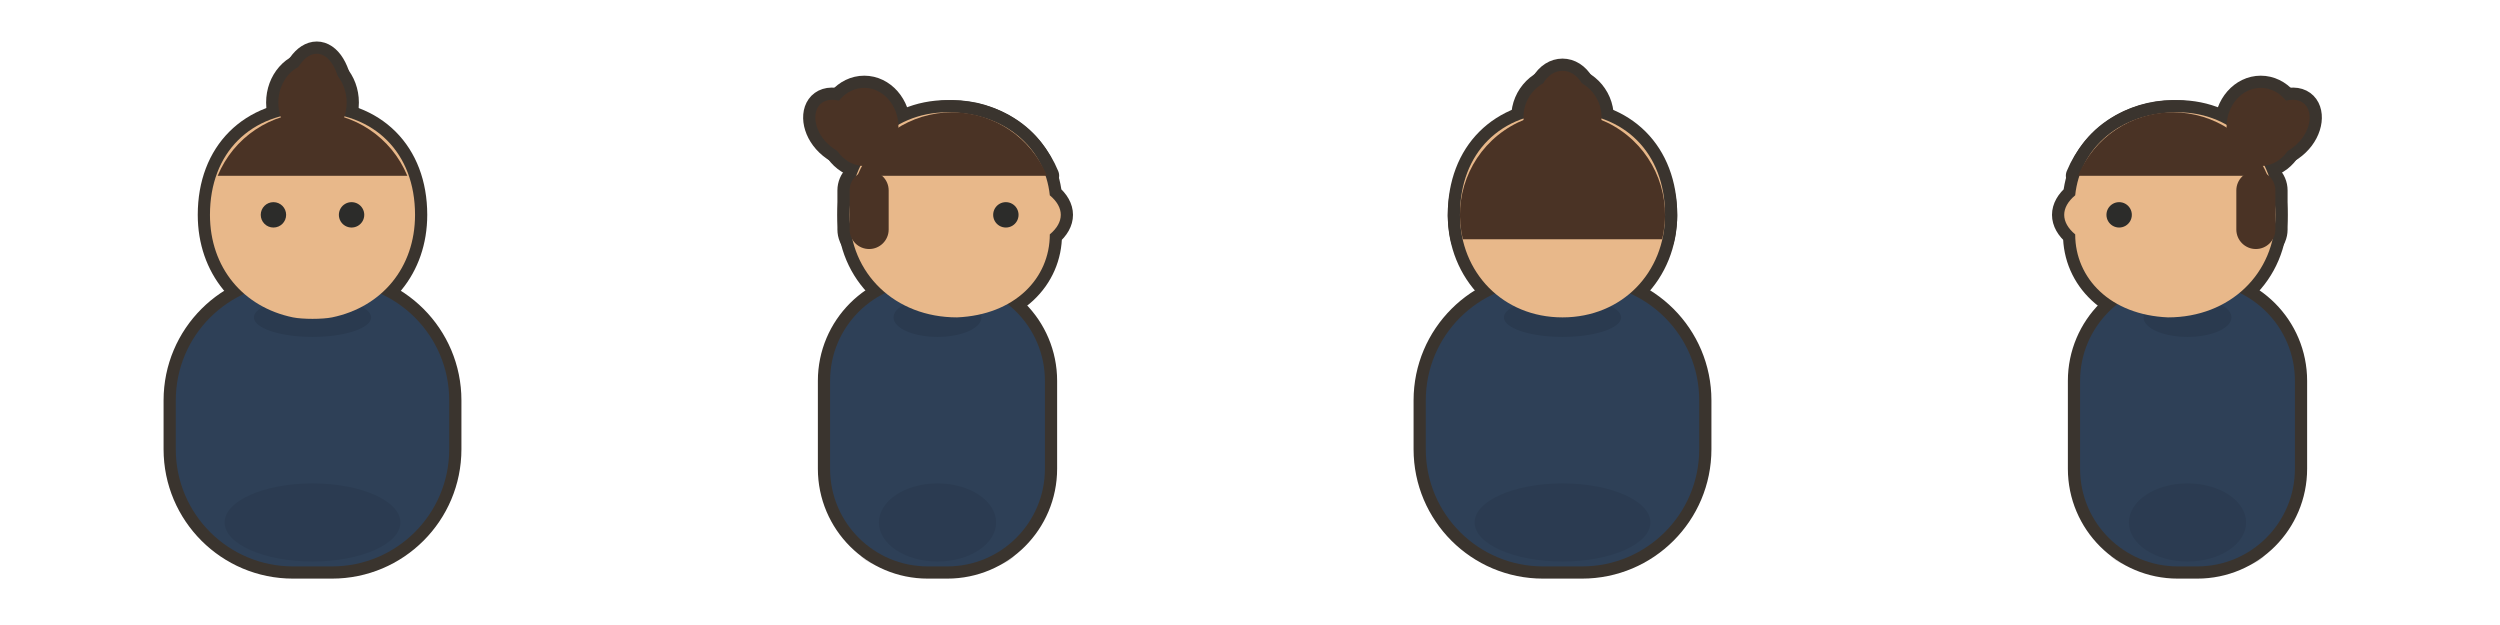
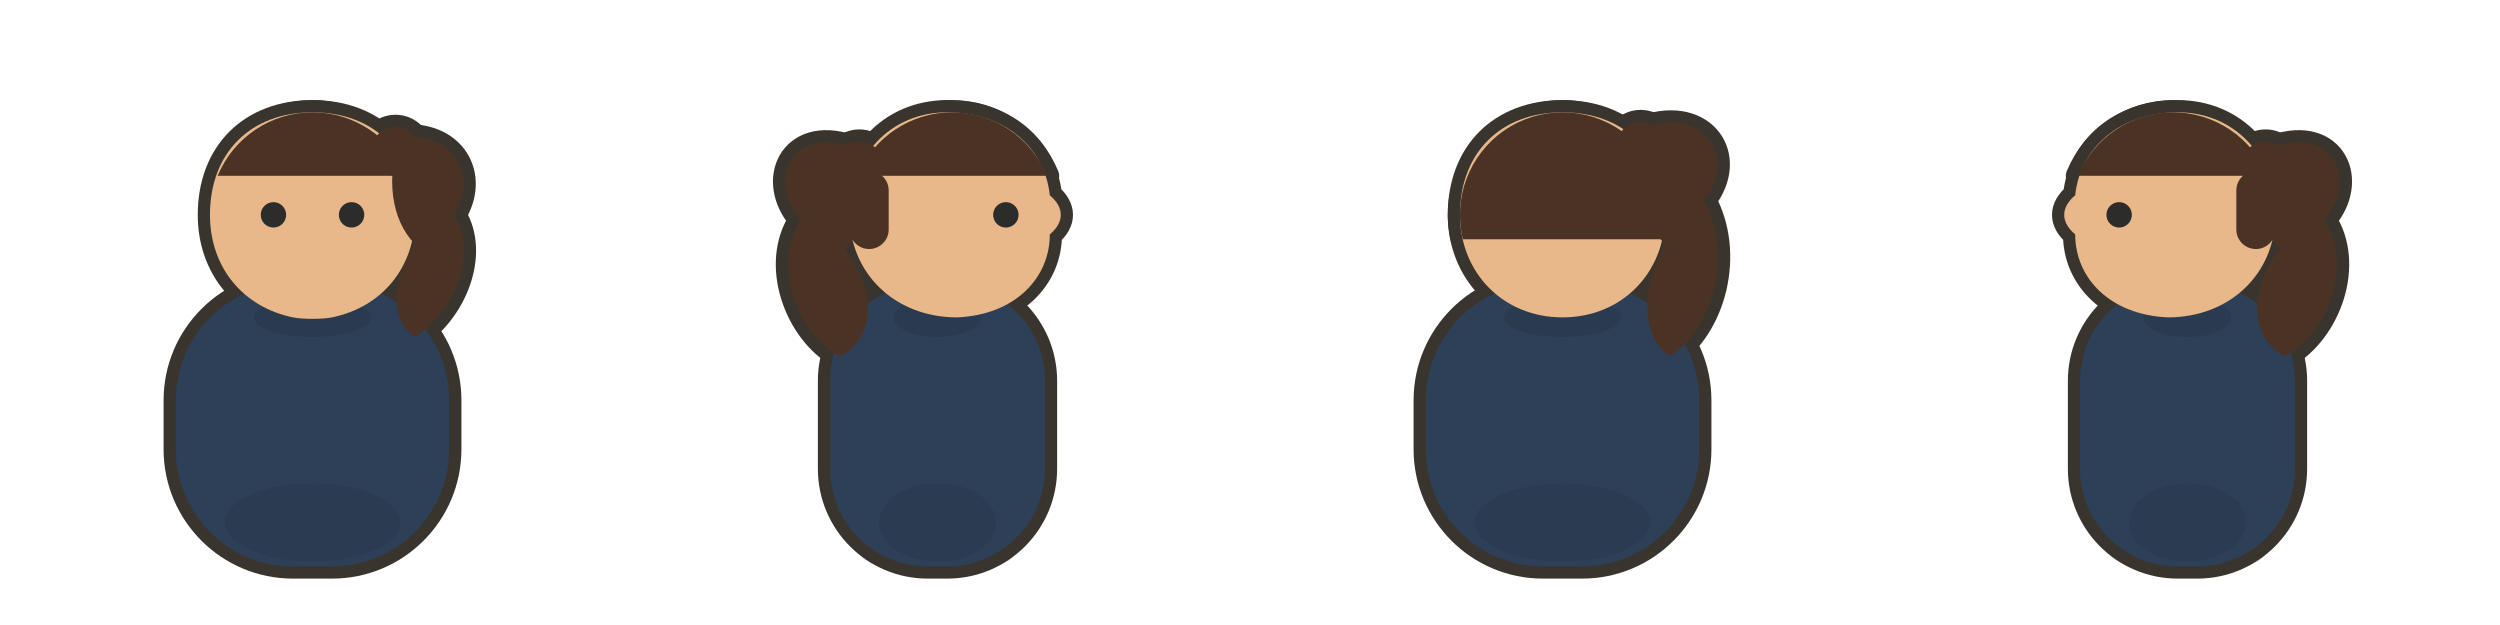
<svg xmlns="http://www.w3.org/2000/svg" viewBox="0 0 512 128" width="512" height="128">
  <g transform="translate(0 0)">
    <path d="M 48 113 a 16 4.5 0 1 0 32 0 a 16 4.5 0 1 0 -32 0 Z" fill="#000000" opacity="0.12" />
    <g transform="translate(64 0) scale(1 1) translate(-64 0)">
      <g transform="translate(64 87)">
        <path d="M -4 -29 h 8 a 24 24 0 0 1 24 24 v 10 a 24 24 0 0 1 -24 24 h -8 a 24 24 0 0 1 -24 -24 v -10 a 24 24 0 0 1 24 -24 Z" fill="#3A342E" stroke="#3A342E" stroke-width="5" stroke-linejoin="round" stroke-linecap="round" />
      </g>
    </g>
    <g transform="translate(64 58) scale(1) translate(-64 -58)">
      <g transform="translate(64 44)">
        <path d="M0-21C12.7-21 21-12.7 21 0 21 10.8 14.2 18.9 4 21 2 21.4-2 21.4-4 21-14.2 18.9-21 10.8-21 0-21-12.7-12.7-21 0-21Z" fill="#3A342E" stroke="#3A342E" stroke-width="5" stroke-linejoin="round" stroke-linecap="round" />
      </g>
      <g transform="translate(64 44)">
        <path d="M -19.416 -8 A 21 21 0 0 1 19.416 -8 Z" fill="#3A342E" stroke="#3A342E" stroke-width="5" stroke-linejoin="round" stroke-linecap="round" />
-         <path d="M -7 -23 a 7 8 0 1 0 14 0 a 7 8 0 1 0 -14 0 Z" fill="#3A342E" stroke="#3A342E" stroke-width="5" stroke-linejoin="round" stroke-linecap="round" />
-         <path d="M -5 -24 C -3 -36 5 -36 6 -24 Z" fill="#3A342E" stroke="#3A342E" stroke-width="5" stroke-linejoin="round" stroke-linecap="round" />
+         <path d="M 12 -13 a 5 5 0 1 0 10 0 a 5 5 0 1 0 -10 0 Z" fill="#3A342E" stroke="#3A342E" stroke-width="5" stroke-linejoin="round" stroke-linecap="round" />
+         <path d="M 18 -16 C 29 -17 34 -8 29 0 C 34 8 29 20 21 25 C 15 21 17 12 21 6 C 16 1 15 -8 18 -16 Z" fill="#3A342E" stroke="#3A342E" stroke-width="5" stroke-linejoin="round" stroke-linecap="round" />
      </g>
    </g>
    <g transform="translate(64 0) scale(1 1) translate(-64 0)">
      <g transform="translate(64 87)">
        <path d="M -4 -29 h 8 a 24 24 0 0 1 24 24 v 10 a 24 24 0 0 1 -24 24 h -8 a 24 24 0 0 1 -24 -24 v -10 a 24 24 0 0 1 24 -24 Z" fill="#2E4057" />
        <path d="M -18 20 a 18 8 0 1 0 36 0 a 18 8 0 1 0 -36 0 Z" fill="#00000012" />
      </g>
      <g transform="translate(64 87)">
        <path d="M -8 -29 A 8 7 0 0 0 8 -29 Z" fill="#E8B88A" />
      </g>
      <g transform="translate(64 87)">
        <path d="M -12 -22 a 12 4 0 1 0 24 0 a 12 4 0 1 0 -24 0 Z" fill="#00000018" />
      </g>
    </g>
    <g transform="translate(64 58) scale(1) translate(-64 -58)">
      <g transform="translate(64 44)">
        <path d="M0-21C12.7-21 21-12.7 21 0 21 10.8 14.2 18.9 4 21 2 21.4-2 21.4-4 21-14.2 18.9-21 10.8-21 0-21-12.7-12.7-21 0-21Z" fill="#E8B88A" />
        <path d="M-10.6 0C-10.6 1.436-9.436 2.6-8 2.6-6.564 2.6-5.4 1.436-5.4 0-5.4-1.436-6.564-2.6-8-2.6-9.436-2.6-10.6-1.436-10.6 0Z" fill="#2C2C2A" />
        <path d="M5.4 0C5.4 0.929 5.896 1.787 6.7 2.252 7.504 2.716 8.496 2.716 9.3 2.252 10.104 1.787 10.6 0.929 10.6 0 10.6-0.929 10.104-1.787 9.3-2.252 8.496-2.716 7.504-2.716 6.7-2.252 5.896-1.787 5.4-0.929 5.4 0Z" fill="#2C2C2A" />
      </g>
      <g transform="translate(64 44)">
        <path d="M -19.416 -8 A 21 21 0 0 1 19.416 -8 Z" fill="#4A3325" />
-         <path d="M -7 -23 a 7 8 0 1 0 14 0 a 7 8 0 1 0 -14 0 Z" fill="#4A3325" />
-         <path d="M -5 -24 C -3 -36 5 -36 6 -24 Z" fill="#4A3325" />
+         <path d="M 12 -13 a 5 5 0 1 0 10 0 a 5 5 0 1 0 -10 0 Z" fill="#4A3325" />
+         <path d="M 18 -16 C 29 -17 34 -8 29 0 C 34 8 29 20 21 25 C 15 21 17 12 21 6 C 16 1 15 -8 18 -16 Z" fill="#4A3325" />
      </g>
    </g>
  </g>
  <g transform="translate(128 0)">
    <path d="M 48 113 a 16 4.5 0 1 0 32 0 a 16 4.5 0 1 0 -32 0 Z" fill="#000000" opacity="0.12" />
    <g transform="translate(64 0) scale(1 1) translate(-64 0)">
      <g transform="translate(64 87)">
        <path d="M -2 -29 h 4 a 20 20 0 0 1 20 20 v 18 a 20 20 0 0 1 -20 20 h -4 a 20 20 0 0 1 -20 -20 v -18 a 20 20 0 0 1 20 -20 Z" fill="#3A342E" stroke="#3A342E" stroke-width="5" stroke-linejoin="round" stroke-linecap="round" />
      </g>
    </g>
    <g transform="translate(64 58) scale(1) translate(-64 -58)">
      <g transform="translate(67 44)">
        <path d="M-1-21C10.8-21 19-13.7 20-4 23-1.5 23 1.5 20 4 20 13 12.8 20.5 1 21-11.7 21-21 12-21 0-21-12-12.7-21-1-21Z" fill="#3A342E" stroke="#3A342E" stroke-width="5" stroke-linejoin="round" stroke-linecap="round" />
      </g>
      <g transform="translate(67 44)">
        <path d="M -19.416 -8 A 21 21 0 0 1 19.416 -8 Z" fill="#3A342E" stroke="#3A342E" stroke-width="5" stroke-linejoin="round" stroke-linecap="round" />
        <path d="M -17 -9 h 0 a 4 4 0 0 1 4 4 v 8 a 4 4 0 0 1 -4 4 h 0 a 4 4 0 0 1 -4 -4 v -8 a 4 4 0 0 1 4 -4 Z" fill="#3A342E" stroke="#3A342E" stroke-width="5" stroke-linejoin="round" stroke-linecap="round" />
-         <path d="M -25 -18 a 7 8 0 1 0 14 0 a 7 8 0 1 0 -14 0 Z" fill="#3A342E" stroke="#3A342E" stroke-width="5" stroke-linejoin="round" stroke-linecap="round" />
-         <path d="M -20 -22 C -30 -28 -31 -15 -21 -12 Z" fill="#3A342E" stroke="#3A342E" stroke-width="5" stroke-linejoin="round" stroke-linecap="round" />
+         <path d="M -24 -10 a 5 5 0 1 0 10 0 a 5 5 0 1 0 -10 0 Z" fill="#3A342E" stroke="#3A342E" stroke-width="5" stroke-linejoin="round" stroke-linecap="round" />
+         <path d="M -21 -14 C -33 -18 -38 -7 -31 1 C -37 10 -32 24 -23 29 C -15 25 -16 14 -22 7 C -16 1 -16 -8 -21 -14 Z" fill="#3A342E" stroke="#3A342E" stroke-width="5" stroke-linejoin="round" stroke-linecap="round" />
      </g>
    </g>
    <g transform="translate(64 0) scale(1 1) translate(-64 0)">
      <g transform="translate(64 87)">
        <path d="M -2 -29 h 4 a 20 20 0 0 1 20 20 v 18 a 20 20 0 0 1 -20 20 h -4 a 20 20 0 0 1 -20 -20 v -18 a 20 20 0 0 1 20 -20 Z" fill="#2E4057" />
        <path d="M -12 20 a 12 8 0 1 0 24 0 a 12 8 0 1 0 -24 0 Z" fill="#00000012" />
      </g>
      <g transform="translate(64 87)">
        <path d="M -9 -22 a 9 4 0 1 0 18 0 a 9 4 0 1 0 -18 0 Z" fill="#00000018" />
      </g>
    </g>
    <g transform="translate(64 58) scale(1) translate(-64 -58)">
      <g transform="translate(67 44)">
        <path d="M-1-21C10.8-21 19-13.7 20-4 23-1.5 23 1.5 20 4 20 13 12.8 20.5 1 21-11.7 21-21 12-21 0-21-12-12.7-21-1-21Z" fill="#E8B88A" />
        <path d="M8.4 0C8.4 0.929 8.896 1.787 9.7 2.252 10.504 2.716 11.496 2.716 12.3 2.252 13.104 1.787 13.6 0.929 13.6 0 13.6-0.929 13.104-1.787 12.3-2.252 11.496-2.716 10.504-2.716 9.7-2.252 8.896-1.787 8.4-0.929 8.4 0Z" fill="#2C2C2A" />
      </g>
      <g transform="translate(67 44)">
        <path d="M -19.416 -8 A 21 21 0 0 1 19.416 -8 Z" fill="#4A3325" />
        <path d="M -17 -9 h 0 a 4 4 0 0 1 4 4 v 8 a 4 4 0 0 1 -4 4 h 0 a 4 4 0 0 1 -4 -4 v -8 a 4 4 0 0 1 4 -4 Z" fill="#4A3325" />
-         <path d="M -25 -18 a 7 8 0 1 0 14 0 a 7 8 0 1 0 -14 0 Z" fill="#4A3325" />
-         <path d="M -20 -22 C -30 -28 -31 -15 -21 -12 Z" fill="#4A3325" />
+         <path d="M -24 -10 a 5 5 0 1 0 10 0 a 5 5 0 1 0 -10 0 Z" fill="#4A3325" />
+         <path d="M -21 -14 C -33 -18 -38 -7 -31 1 C -37 10 -32 24 -23 29 C -15 25 -16 14 -22 7 C -16 1 -16 -8 -21 -14 Z" fill="#4A3325" />
      </g>
    </g>
  </g>
  <g transform="translate(256 0)">
    <path d="M 48 113 a 16 4.5 0 1 0 32 0 a 16 4.5 0 1 0 -32 0 Z" fill="#000000" opacity="0.12" />
    <g transform="translate(64 0) scale(1 1) translate(-64 0)">
      <g transform="translate(64 87)">
        <path d="M -4 -29 h 8 a 24 24 0 0 1 24 24 v 10 a 24 24 0 0 1 -24 24 h -8 a 24 24 0 0 1 -24 -24 v -10 a 24 24 0 0 1 24 -24 Z" fill="#3A342E" stroke="#3A342E" stroke-width="5" stroke-linejoin="round" stroke-linecap="round" />
      </g>
    </g>
    <g transform="translate(64 58) scale(1) translate(-64 -58)">
      <g transform="translate(64 44)">
        <path d="M0-21C12.7-21 21-12.7 21 0 21 11.8 12.2 21 0 21-12.2 21-21 11.8-21 0-21-12.7-12.7-21 0-21Z" fill="#3A342E" stroke="#3A342E" stroke-width="5" stroke-linejoin="round" stroke-linecap="round" />
      </g>
      <g transform="translate(64 44)">
        <path d="M -20.396 5 A 21 21 0 1 1 20.396 5 Z" fill="#3A342E" stroke="#3A342E" stroke-width="5" stroke-linejoin="round" stroke-linecap="round" />
-         <path d="M -8 -20 a 8 8 0 1 0 16 0 a 8 8 0 1 0 -16 0 Z" fill="#3A342E" stroke="#3A342E" stroke-width="5" stroke-linejoin="round" stroke-linecap="round" />
-         <path d="M -5 -19 C -7 -33 7 -33 5 -19 Z" fill="#3A342E" stroke="#3A342E" stroke-width="5" stroke-linejoin="round" stroke-linecap="round" />
+         <path d="M 11 -14 a 5 5 0 1 0 10 0 a 5 5 0 1 0 -10 0 Z" fill="#3A342E" stroke="#3A342E" stroke-width="5" stroke-linejoin="round" stroke-linecap="round" />
+         <path d="M 17 -18 C 29 -22 36 -12 29 -3 C 35 8 31 23 22 29 C 15 24 17 13 21 6 C 15 0 14 -10 17 -18 Z" fill="#3A342E" stroke="#3A342E" stroke-width="5" stroke-linejoin="round" stroke-linecap="round" />
      </g>
    </g>
    <g transform="translate(64 0) scale(1 1) translate(-64 0)">
      <g transform="translate(64 87)">
        <path d="M -4 -29 h 8 a 24 24 0 0 1 24 24 v 10 a 24 24 0 0 1 -24 24 h -8 a 24 24 0 0 1 -24 -24 v -10 a 24 24 0 0 1 24 -24 Z" fill="#2E4057" />
        <path d="M -18 20 a 18 8 0 1 0 36 0 a 18 8 0 1 0 -36 0 Z" fill="#00000012" />
      </g>
      <g transform="translate(64 87)">
        <path d="M -12 -22 a 12 4 0 1 0 24 0 a 12 4 0 1 0 -24 0 Z" fill="#00000018" />
      </g>
    </g>
    <g transform="translate(64 58) scale(1) translate(-64 -58)">
      <g transform="translate(64 44)">
        <path d="M0-21C12.7-21 21-12.7 21 0 21 11.8 12.2 21 0 21-12.2 21-21 11.8-21 0-21-12.7-12.7-21 0-21Z" fill="#E8B88A" />
      </g>
      <g transform="translate(64 44)">
        <path d="M -20.396 5 A 21 21 0 1 1 20.396 5 Z" fill="#4A3325" />
-         <path d="M -8 -20 a 8 8 0 1 0 16 0 a 8 8 0 1 0 -16 0 Z" fill="#4A3325" />
-         <path d="M -5 -19 C -7 -33 7 -33 5 -19 Z" fill="#4A3325" />
+         <path d="M 11 -14 a 5 5 0 1 0 10 0 a 5 5 0 1 0 -10 0 Z" fill="#4A3325" />
+         <path d="M 17 -18 C 29 -22 36 -12 29 -3 C 35 8 31 23 22 29 C 15 24 17 13 21 6 C 15 0 14 -10 17 -18 Z" fill="#4A3325" />
      </g>
    </g>
  </g>
  <g transform="translate(384 0)">
    <path d="M 48 113 a 16 4.5 0 1 0 32 0 a 16 4.5 0 1 0 -32 0 Z" fill="#000000" opacity="0.12" />
    <g transform="translate(128 0) scale(-1 1)">
      <g transform="translate(64 0) scale(1 1) translate(-64 0)">
        <g transform="translate(64 87)">
          <path d="M -2 -29 h 4 a 20 20 0 0 1 20 20 v 18 a 20 20 0 0 1 -20 20 h -4 a 20 20 0 0 1 -20 -20 v -18 a 20 20 0 0 1 20 -20 Z" fill="#3A342E" stroke="#3A342E" stroke-width="5" stroke-linejoin="round" stroke-linecap="round" />
        </g>
      </g>
      <g transform="translate(64 58) scale(1) translate(-64 -58)">
        <g transform="translate(67 44)">
          <path d="M-1-21C10.8-21 19-13.7 20-4 23-1.5 23 1.5 20 4 20 13 12.8 20.5 1 21-11.7 21-21 12-21 0-21-12-12.7-21-1-21Z" fill="#3A342E" stroke="#3A342E" stroke-width="5" stroke-linejoin="round" stroke-linecap="round" />
        </g>
        <g transform="translate(67 44)">
          <path d="M -19.416 -8 A 21 21 0 0 1 19.416 -8 Z" fill="#3A342E" stroke="#3A342E" stroke-width="5" stroke-linejoin="round" stroke-linecap="round" />
          <path d="M -17 -9 h 0 a 4 4 0 0 1 4 4 v 8 a 4 4 0 0 1 -4 4 h 0 a 4 4 0 0 1 -4 -4 v -8 a 4 4 0 0 1 4 -4 Z" fill="#3A342E" stroke="#3A342E" stroke-width="5" stroke-linejoin="round" stroke-linecap="round" />
-           <path d="M -25 -18 a 7 8 0 1 0 14 0 a 7 8 0 1 0 -14 0 Z" fill="#3A342E" stroke="#3A342E" stroke-width="5" stroke-linejoin="round" stroke-linecap="round" />
-           <path d="M -20 -22 C -30 -28 -31 -15 -21 -12 Z" fill="#3A342E" stroke="#3A342E" stroke-width="5" stroke-linejoin="round" stroke-linecap="round" />
+           <path d="M -24 -10 a 5 5 0 1 0 10 0 a 5 5 0 1 0 -10 0 Z" fill="#3A342E" stroke="#3A342E" stroke-width="5" stroke-linejoin="round" stroke-linecap="round" />
+           <path d="M -21 -14 C -33 -18 -38 -7 -31 1 C -37 10 -32 24 -23 29 C -15 25 -16 14 -22 7 C -16 1 -16 -8 -21 -14 Z" fill="#3A342E" stroke="#3A342E" stroke-width="5" stroke-linejoin="round" stroke-linecap="round" />
        </g>
      </g>
      <g transform="translate(64 0) scale(1 1) translate(-64 0)">
        <g transform="translate(64 87)">
          <path d="M -2 -29 h 4 a 20 20 0 0 1 20 20 v 18 a 20 20 0 0 1 -20 20 h -4 a 20 20 0 0 1 -20 -20 v -18 a 20 20 0 0 1 20 -20 Z" fill="#2E4057" />
          <path d="M -12 20 a 12 8 0 1 0 24 0 a 12 8 0 1 0 -24 0 Z" fill="#00000012" />
        </g>
        <g transform="translate(64 87)">
          <path d="M -9 -22 a 9 4 0 1 0 18 0 a 9 4 0 1 0 -18 0 Z" fill="#00000018" />
        </g>
      </g>
      <g transform="translate(64 58) scale(1) translate(-64 -58)">
        <g transform="translate(67 44)">
          <path d="M-1-21C10.8-21 19-13.7 20-4 23-1.5 23 1.5 20 4 20 13 12.8 20.5 1 21-11.7 21-21 12-21 0-21-12-12.7-21-1-21Z" fill="#E8B88A" />
          <path d="M8.4 0C8.4 0.929 8.896 1.787 9.7 2.252 10.504 2.716 11.496 2.716 12.3 2.252 13.104 1.787 13.6 0.929 13.6 0 13.6-0.929 13.104-1.787 12.3-2.252 11.496-2.716 10.504-2.716 9.7-2.252 8.896-1.787 8.4-0.929 8.4 0Z" fill="#2C2C2A" />
        </g>
        <g transform="translate(67 44)">
          <path d="M -19.416 -8 A 21 21 0 0 1 19.416 -8 Z" fill="#4A3325" />
          <path d="M -17 -9 h 0 a 4 4 0 0 1 4 4 v 8 a 4 4 0 0 1 -4 4 h 0 a 4 4 0 0 1 -4 -4 v -8 a 4 4 0 0 1 4 -4 Z" fill="#4A3325" />
-           <path d="M -25 -18 a 7 8 0 1 0 14 0 a 7 8 0 1 0 -14 0 Z" fill="#4A3325" />
-           <path d="M -20 -22 C -30 -28 -31 -15 -21 -12 Z" fill="#4A3325" />
+           <path d="M -24 -10 a 5 5 0 1 0 10 0 a 5 5 0 1 0 -10 0 Z" fill="#4A3325" />
+           <path d="M -21 -14 C -33 -18 -38 -7 -31 1 C -37 10 -32 24 -23 29 C -15 25 -16 14 -22 7 C -16 1 -16 -8 -21 -14 Z" fill="#4A3325" />
        </g>
      </g>
    </g>
  </g>
</svg>
